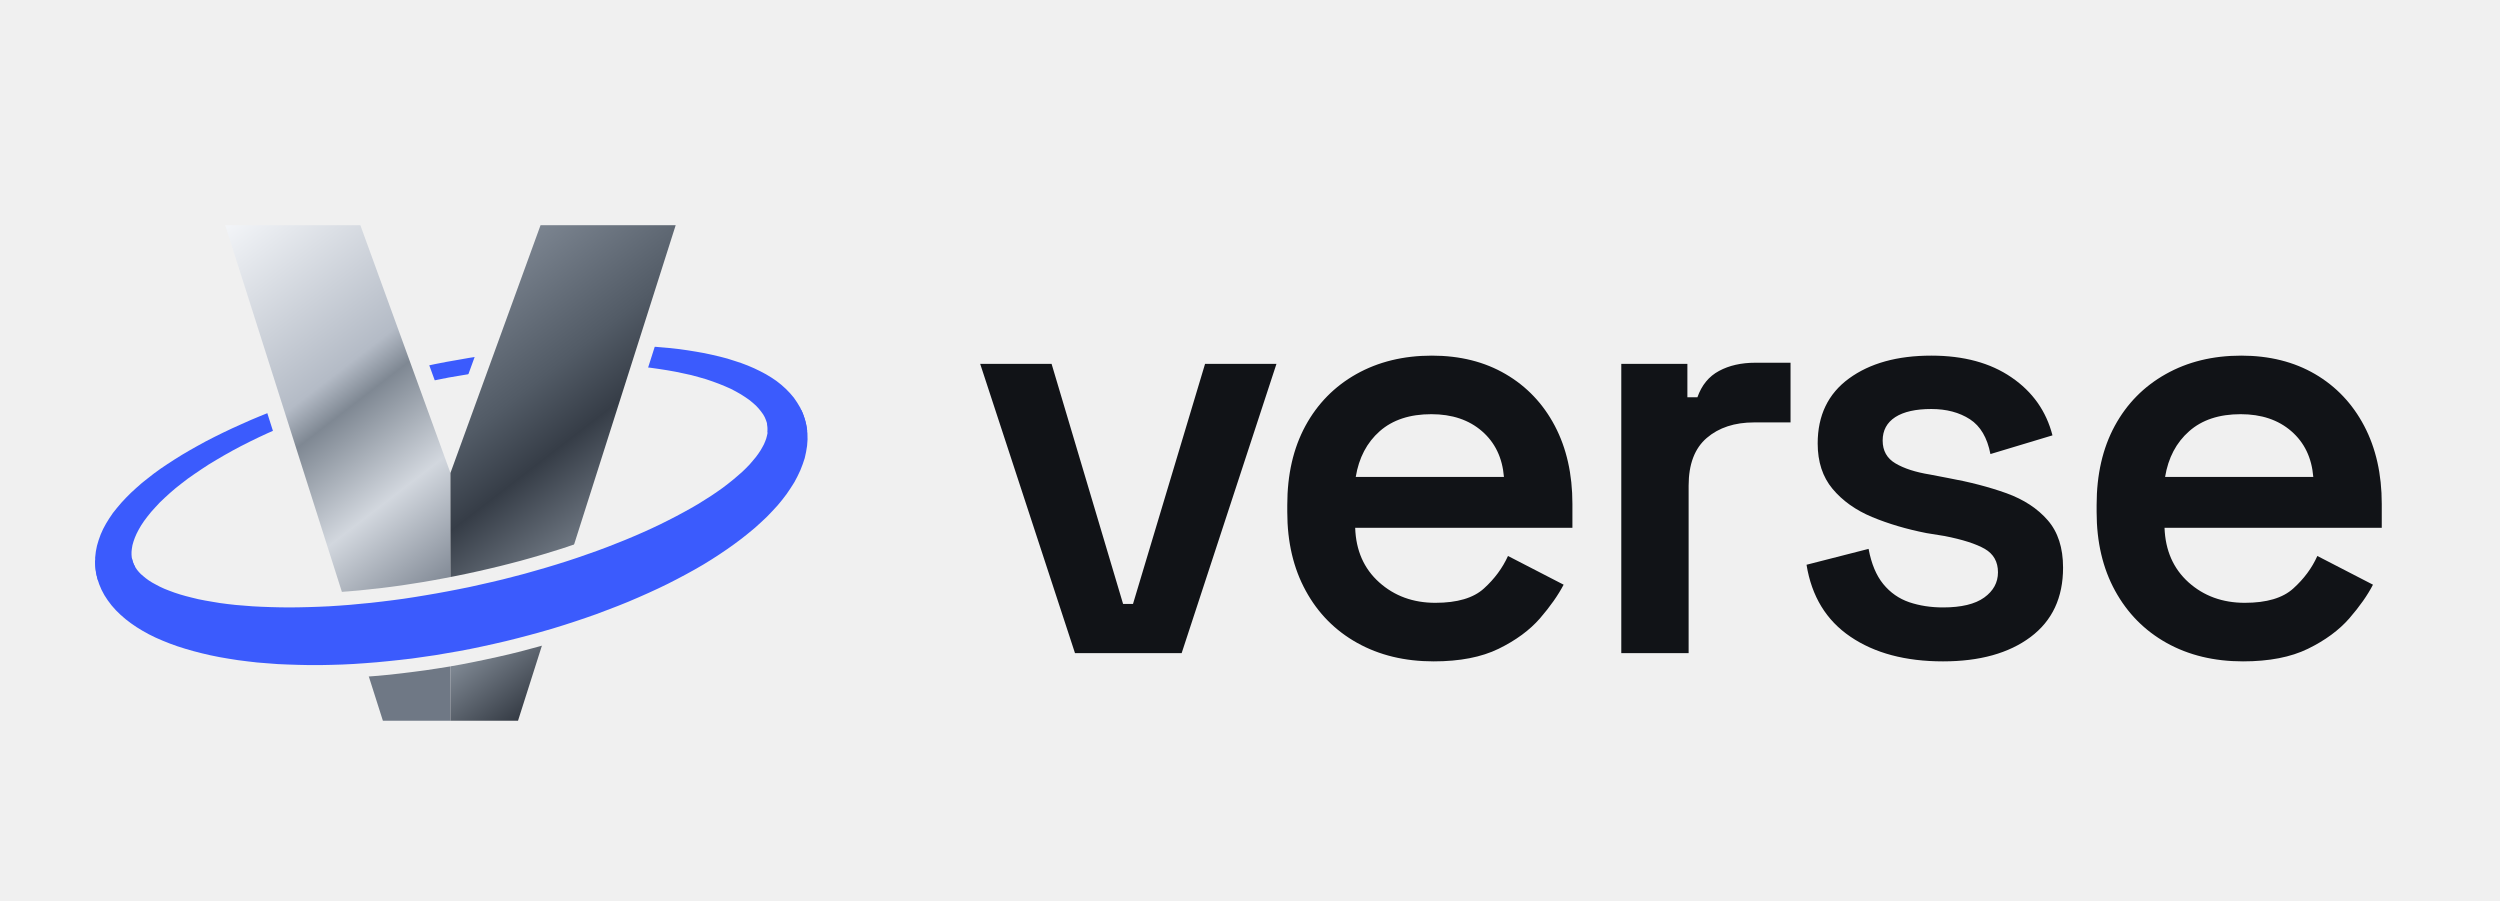
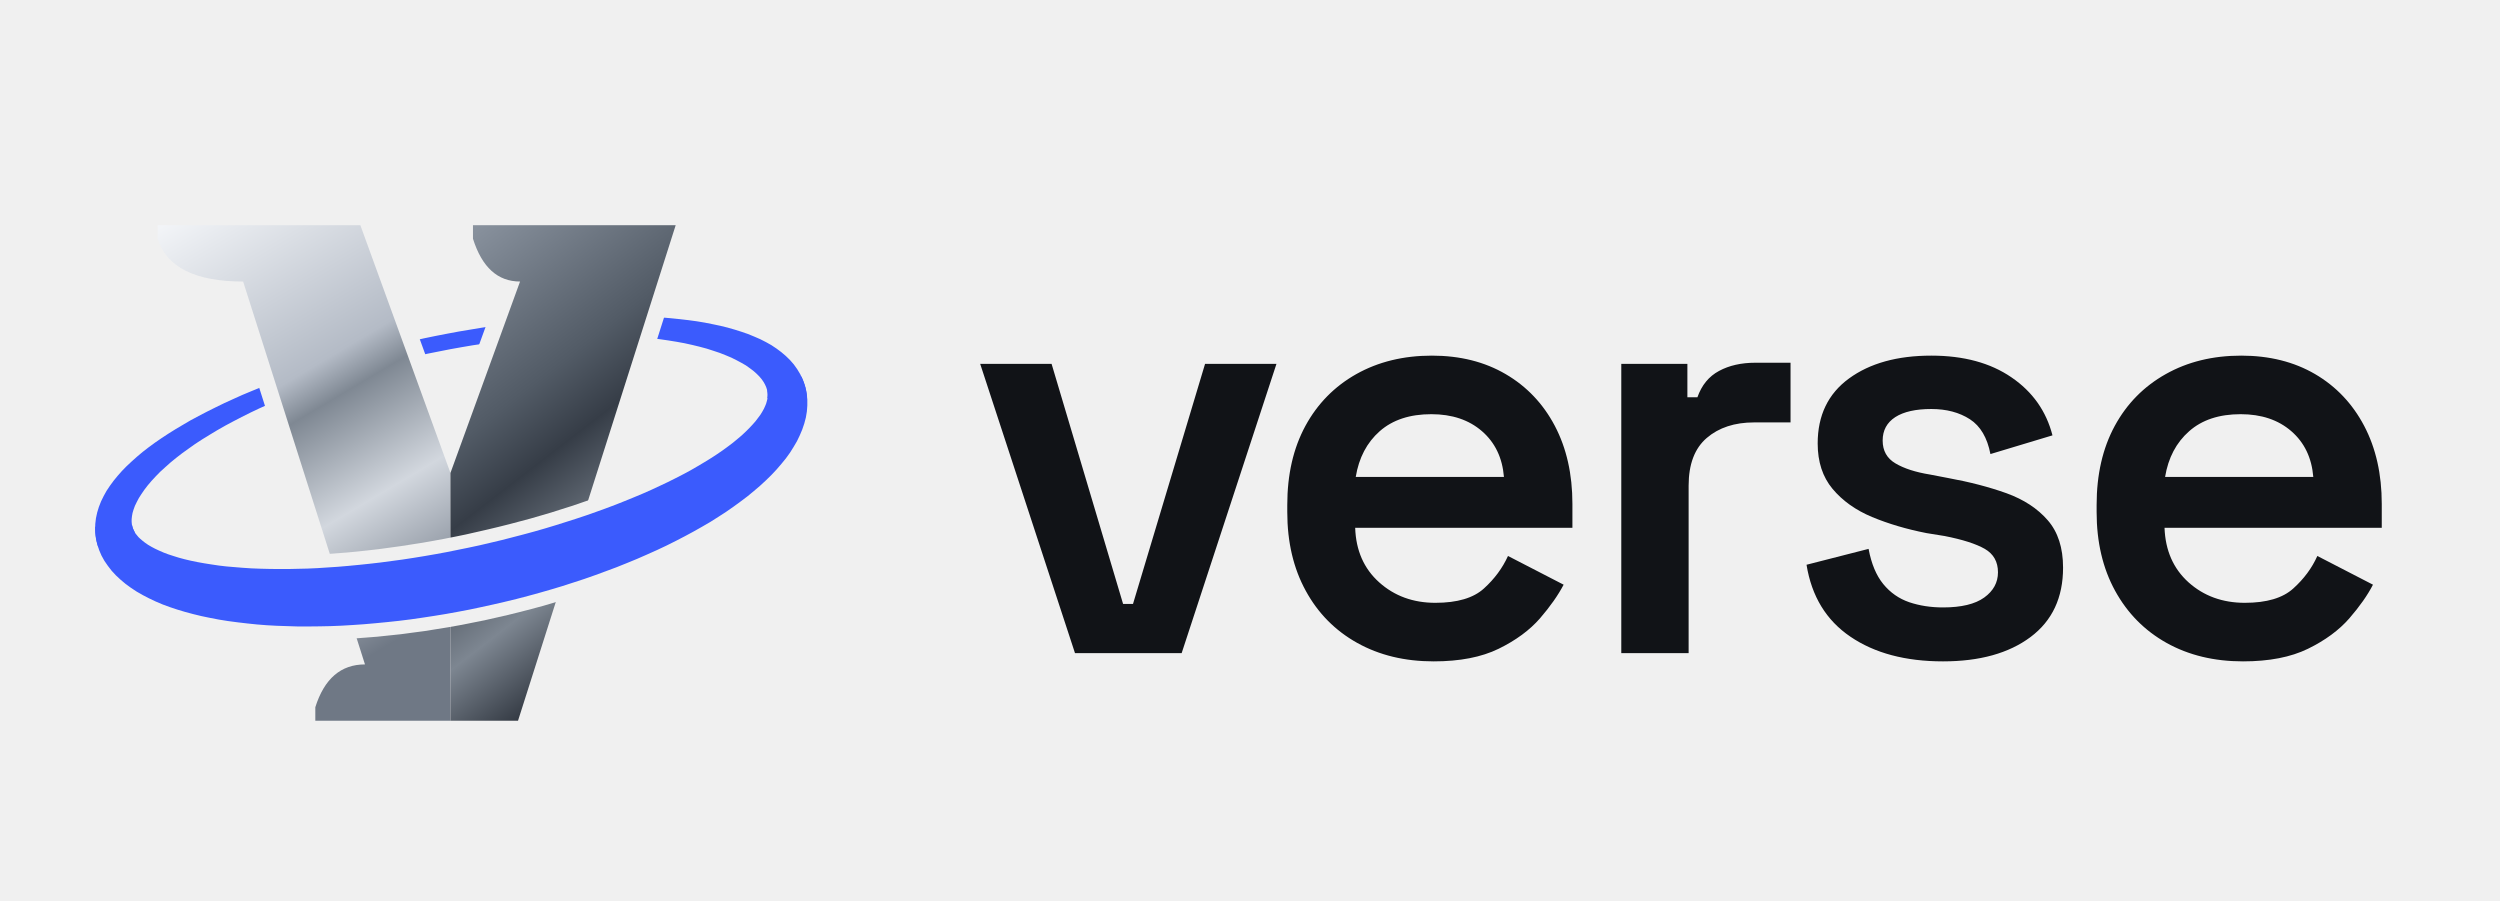
<svg xmlns="http://www.w3.org/2000/svg" width="888" height="320" viewBox="0 0 222 80">
  <defs>
    <linearGradient id="ll-l" x1="0" y1="0" x2="0.35" y2="1">
      <stop offset="0" stop-color="#F3F5F8" />
      <stop offset="0.42" stop-color="#B4BBC6" />
      <stop offset="0.5" stop-color="#7F8893" />
      <stop offset="0.72" stop-color="#D2D7DE" />
      <stop offset="1" stop-color="#6F7885" />
    </linearGradient>
    <linearGradient id="ll-r" x1="0" y1="0" x2="0.35" y2="1">
      <stop offset="0" stop-color="#8E97A3" />
      <stop offset="0.4" stop-color="#525B66" />
      <stop offset="0.55" stop-color="#363D47" />
      <stop offset="0.8" stop-color="#7D8691" />
      <stop offset="1" stop-color="#2E343D" />
    </linearGradient>
    <mask id="ll-mv">
      <rect width="64" height="64" fill="#fff" />
-       <path d="M 59.00 30.06 L 59.00 30.18 L 58.99 30.29 L 58.97 30.39 L 58.95 30.50 L 58.91 30.61 L 58.86 30.74 L 58.79 30.89 L 58.70 31.06 L 58.60 31.25 L 58.46 31.46 L 58.30 31.69 L 58.11 31.93 L 57.89 32.20 L 57.64 32.48 L 57.35 32.77 L 57.04 33.07 L 56.68 33.39 L 56.30 33.71 L 55.88 34.04 L 55.44 34.37 L 54.96 34.71 L 54.45 35.06 L 53.91 35.40 L 53.34 35.75 L 52.74 36.10 L 52.11 36.45 L 51.46 36.80 L 50.79 37.14 L 50.08 37.49 L 49.36 37.83 L 48.61 38.17 L 47.84 38.51 L 47.05 38.84 L 46.24 39.16 L 45.41 39.48 L 44.57 39.80 L 43.71 40.10 L 42.83 40.40 L 41.94 40.70 L 41.04 40.98 L 40.12 41.26 L 39.19 41.53 L 38.26 41.79 L 37.31 42.04 L 36.36 42.28 L 35.40 42.51 L 34.44 42.73 L 33.48 42.94 L 32.51 43.14 L 31.54 43.33 L 30.57 43.51 L 29.60 43.68 L 28.64 43.83 L 27.68 43.98 L 26.72 44.11 L 25.77 44.23 L 24.83 44.33 L 23.90 44.43 L 22.97 44.51 L 22.06 44.58 L 21.16 44.64 L 20.27 44.68 L 19.40 44.71 L 18.55 44.73 L 17.71 44.74 L 16.89 44.73 L 16.08 44.72 L 15.30 44.69 L 14.54 44.65 L 13.81 44.59 L 13.10 44.53 L 12.41 44.45 L 11.75 44.36 L 11.11 44.27 L 10.51 44.16 L 9.93 44.05 L 9.38 43.92 L 8.87 43.79 L 8.39 43.65 L 7.94 43.51 L 7.52 43.36 L 7.14 43.21 L 6.80 43.06 L 6.49 42.91 L 6.22 42.76 L 5.98 42.61 L 5.77 42.48 L 5.60 42.35 L 5.45 42.23 L 5.33 42.12 L 5.23 42.02 L 5.15 41.93 L 5.08 41.85 L 5.02 41.76 L 4.96 41.67 L 4.92 41.56 L -0.75 41.81 L -0.73 42.45 L -0.64 43.09 L -0.50 43.73 L -0.29 44.34 L -0.03 44.94 L 0.28 45.51 L 0.63 46.06 L 1.03 46.57 L 1.47 47.06 L 1.94 47.52 L 2.44 47.95 L 2.97 48.35 L 3.53 48.73 L 4.12 49.08 L 4.73 49.42 L 5.36 49.73 L 6.02 50.02 L 6.71 50.29 L 7.42 50.54 L 8.15 50.77 L 8.90 50.99 L 9.68 51.19 L 10.47 51.37 L 11.29 51.53 L 12.13 51.68 L 12.99 51.81 L 13.86 51.93 L 14.76 52.02 L 15.67 52.10 L 16.60 52.17 L 17.55 52.21 L 18.51 52.24 L 19.48 52.26 L 20.47 52.26 L 21.47 52.24 L 22.48 52.20 L 23.50 52.15 L 24.53 52.09 L 25.57 52.01 L 26.62 51.91 L 27.67 51.79 L 28.72 51.66 L 29.78 51.52 L 30.84 51.36 L 31.91 51.19 L 32.97 51.00 L 34.04 50.79 L 35.10 50.57 L 36.16 50.34 L 37.21 50.10 L 38.26 49.84 L 39.30 49.56 L 40.34 49.28 L 41.37 48.98 L 42.38 48.67 L 43.39 48.34 L 44.38 48.01 L 45.37 47.66 L 46.33 47.30 L 47.29 46.93 L 48.23 46.55 L 49.15 46.16 L 50.05 45.76 L 50.93 45.35 L 51.80 44.93 L 52.64 44.51 L 53.47 44.07 L 54.27 43.62 L 55.05 43.17 L 55.80 42.71 L 56.53 42.24 L 57.24 41.77 L 57.92 41.29 L 58.57 40.80 L 59.20 40.30 L 59.80 39.80 L 60.37 39.28 L 60.92 38.77 L 61.43 38.24 L 61.92 37.71 L 62.37 37.16 L 62.79 36.61 L 63.18 36.05 L 63.54 35.48 L 63.86 34.89 L 64.15 34.30 L 64.39 33.69 L 64.59 33.06 L 64.75 32.43 L 64.85 31.79 L 64.90 31.14 L 64.90 30.49 L 64.83 29.84 L 64.71 29.20 L 64.52 28.58 L 64.29 27.99 Z" fill="#000" />
+       <path d="M 59.01 27.11 L 59.01 27.20 L 58.99 27.28 L 58.97 27.35 L 58.94 27.43 L 58.90 27.52 L 58.85 27.63 L 58.79 27.75 L 58.70 27.90 L 58.60 28.07 L 58.47 28.26 L 58.31 28.47 L 58.12 28.70 L 57.90 28.95 L 57.65 29.22 L 57.36 29.50 L 57.04 29.79 L 56.68 30.09 L 56.30 30.41 L 55.88 30.72 L 55.43 31.05 L 54.94 31.38 L 54.43 31.71 L 53.88 32.05 L 53.31 32.39 L 52.71 32.73 L 52.08 33.07 L 51.43 33.41 L 50.75 33.74 L 50.04 34.08 L 49.31 34.41 L 48.56 34.74 L 47.79 35.07 L 46.99 35.40 L 46.18 35.71 L 45.35 36.03 L 44.50 36.34 L 43.63 36.64 L 42.75 36.94 L 41.86 37.22 L 40.95 37.51 L 40.03 37.78 L 39.10 38.05 L 38.16 38.30 L 37.22 38.55 L 36.26 38.79 L 35.30 39.02 L 34.34 39.24 L 33.37 39.46 L 32.40 39.66 L 31.43 39.85 L 30.46 40.03 L 29.49 40.20 L 28.53 40.35 L 27.56 40.50 L 26.61 40.63 L 25.66 40.76 L 24.71 40.87 L 23.78 40.97 L 22.85 41.06 L 21.94 41.13 L 21.04 41.20 L 20.15 41.25 L 19.28 41.29 L 18.42 41.31 L 17.58 41.33 L 16.76 41.33 L 15.96 41.32 L 15.18 41.30 L 14.42 41.27 L 13.68 41.23 L 12.97 41.17 L 12.28 41.11 L 11.62 41.03 L 10.99 40.95 L 10.38 40.85 L 9.81 40.75 L 9.26 40.63 L 8.75 40.51 L 8.27 40.39 L 7.82 40.25 L 7.41 40.12 L 7.03 39.98 L 6.69 39.84 L 6.39 39.70 L 6.12 39.56 L 5.89 39.43 L 5.69 39.31 L 5.53 39.20 L 5.40 39.10 L 5.29 39.01 L 5.20 38.94 L 5.13 38.87 L 5.07 38.81 L 5.01 38.75 L 4.97 38.69 L 4.93 38.61 L -0.75 38.82 L -0.73 39.46 L -0.64 40.09 L -0.50 40.72 L -0.29 41.33 L -0.03 41.92 L 0.29 42.49 L 0.65 43.02 L 1.05 43.52 L 1.49 43.99 L 1.97 44.43 L 2.47 44.84 L 3.00 45.22 L 3.56 45.58 L 4.14 45.92 L 4.75 46.23 L 5.38 46.53 L 6.04 46.80 L 6.72 47.05 L 7.42 47.29 L 8.15 47.51 L 8.90 47.71 L 9.67 47.89 L 10.46 48.06 L 11.27 48.21 L 12.11 48.34 L 12.96 48.46 L 13.83 48.56 L 14.72 48.65 L 15.63 48.71 L 16.56 48.77 L 17.50 48.80 L 18.45 48.83 L 19.42 48.83 L 20.41 48.82 L 21.40 48.80 L 22.41 48.75 L 23.43 48.70 L 24.46 48.62 L 25.49 48.54 L 26.53 48.43 L 27.58 48.32 L 28.63 48.18 L 29.69 48.04 L 30.75 47.87 L 31.81 47.70 L 32.87 47.51 L 33.93 47.30 L 34.99 47.09 L 36.05 46.85 L 37.10 46.61 L 38.15 46.35 L 39.19 46.08 L 40.23 45.80 L 41.25 45.50 L 42.27 45.19 L 43.27 44.88 L 44.27 44.55 L 45.25 44.21 L 46.21 43.85 L 47.17 43.49 L 48.10 43.12 L 49.02 42.74 L 49.93 42.35 L 50.81 41.95 L 51.68 41.54 L 52.52 41.12 L 53.34 40.70 L 54.15 40.27 L 54.93 39.83 L 55.68 39.38 L 56.41 38.92 L 57.12 38.46 L 57.80 38.00 L 58.46 37.52 L 59.09 37.04 L 59.69 36.55 L 60.26 36.06 L 60.81 35.56 L 61.33 35.05 L 61.82 34.53 L 62.28 34.01 L 62.70 33.47 L 63.10 32.93 L 63.46 32.37 L 63.79 31.80 L 64.08 31.22 L 64.34 30.63 L 64.55 30.02 L 64.71 29.40 L 64.83 28.77 L 64.89 28.13 L 64.89 27.48 L 64.83 26.84 L 64.71 26.20 L 64.52 25.59 L 64.28 25.00 Z" fill="#000" />
    </mask>
    <mask id="ll-mb">
      <rect width="64" height="64" fill="#fff" />
-       <path d="M 12 12 L 24 12 L 32 34 L 40 12 L 52 12 L 38 56 L 26 56 Z" fill="none" stroke="#000" stroke-width="3" />
+       <path d="M 6 12 L 24 12 L 32 34 L 38.18 17 Q 35.2 17 34 13.2 L 34 12 L 52 12 L 38 56 L 20 56 L 20 54.8 Q 21.2 51 24.41 51 L 13.59 17 Q 7.2 17 6 13.2 Z" fill="none" stroke="#000" stroke-width="3" />
    </mask>
  </defs>
  <g transform="translate(8 8)">
-     <path d="M 4.00 42.33 L 3.89 42.14 L 3.81 41.94 L 3.75 41.73 L 3.70 41.50 L 3.68 41.26 L 3.68 41.00 L 3.71 40.72 L 3.76 40.42 L 3.85 40.10 L 3.97 39.76 L 4.12 39.41 L 4.31 39.04 L 4.53 38.66 L 4.79 38.27 L 5.09 37.87 L 5.42 37.46 L 5.79 37.05 L 6.18 36.63 L 6.62 36.21 L 7.08 35.79 L 7.58 35.36 L 8.11 34.94 L 8.67 34.51 L 9.27 34.09 L 9.89 33.67 L 10.53 33.25 L 11.21 32.84 L 11.91 32.43 L 12.64 32.02 L 13.39 31.62 L 14.16 31.23 L 14.96 30.84 L 15.78 30.46 L 16.62 30.09 L 17.47 29.72 L 18.35 29.37 L 19.24 29.02 L 20.15 28.68 L 21.08 28.36 L 22.01 28.04 L 22.96 27.73 L 23.92 27.44 L 24.89 27.16 L 25.87 26.88 L 26.86 26.63 L 27.86 26.38 L 28.85 26.15 L 29.86 25.93 L 30.86 25.72 L 31.87 25.52 L 32.88 25.35 L 33.89 25.18 L 34.89 25.03 L 35.90 24.89 L 36.89 24.77 L 37.89 24.67 L 38.87 24.57 L 39.85 24.50 L 40.82 24.44 L 41.77 24.39 L 42.72 24.36 L 43.65 24.34 L 44.57 24.34 L 45.47 24.36 L 46.35 24.39 L 47.22 24.43 L 48.07 24.49 L 48.90 24.56 L 49.71 24.65 L 50.49 24.76 L 51.26 24.88 L 51.99 25.01 L 52.70 25.16 L 53.39 25.31 L 54.05 25.49 L 54.68 25.67 L 55.27 25.87 L 55.84 26.08 L 56.38 26.30 L 56.88 26.52 L 57.34 26.76 L 57.78 27.01 L 58.17 27.26 L 58.53 27.51 L 58.85 27.77 L 59.14 28.03 L 59.38 28.29 L 59.59 28.55 L 59.77 28.80 L 59.91 29.05 L 60.01 29.29 L 60.09 29.52 L 60.14 29.74 L 60.17 29.96 L 60.17 30.18 L 60.16 30.39 L 63.68 30.24 L 63.59 29.70 L 63.46 29.19 L 63.28 28.68 L 63.06 28.20 L 62.79 27.75 L 62.49 27.31 L 62.15 26.91 L 61.78 26.53 L 61.38 26.17 L 60.95 25.83 L 60.49 25.52 L 60.01 25.23 L 59.50 24.96 L 58.96 24.70 L 58.40 24.46 L 57.82 24.24 L 57.21 24.04 L 56.58 23.84 L 55.93 23.67 L 55.25 23.51 L 54.55 23.36 L 53.82 23.23 L 53.08 23.11 L 52.31 23.00 L 51.52 22.91 L 50.71 22.84 L 49.88 22.77 L 49.04 22.73 L 48.17 22.69 L 47.29 22.67 L 46.39 22.66 L 45.48 22.67 L 44.55 22.69 L 43.61 22.72 L 42.65 22.77 L 41.69 22.83 L 40.71 22.90 L 39.72 22.99 L 38.73 23.09 L 37.73 23.20 L 36.72 23.33 L 35.70 23.47 L 34.68 23.62 L 33.66 23.78 L 32.64 23.96 L 31.61 24.14 L 30.59 24.34 L 29.57 24.56 L 28.55 24.78 L 27.53 25.01 L 26.52 25.26 L 25.51 25.51 L 24.51 25.78 L 23.52 26.06 L 22.54 26.34 L 21.56 26.64 L 20.60 26.94 L 19.65 27.25 L 18.72 27.58 L 17.79 27.91 L 16.89 28.24 L 15.99 28.59 L 15.12 28.94 L 14.26 29.30 L 13.43 29.67 L 12.61 30.04 L 11.81 30.42 L 11.04 30.80 L 10.28 31.19 L 9.55 31.59 L 8.84 31.99 L 8.16 32.39 L 7.50 32.80 L 6.87 33.21 L 6.26 33.62 L 5.68 34.04 L 5.13 34.47 L 4.60 34.89 L 4.10 35.33 L 3.63 35.76 L 3.19 36.20 L 2.77 36.65 L 2.39 37.10 L 2.03 37.55 L 1.71 38.02 L 1.42 38.49 L 1.16 38.97 L 0.94 39.46 L 0.76 39.96 L 0.61 40.47 L 0.51 40.98 L 0.45 41.51 L 0.45 42.04 L 0.49 42.57 L 0.58 43.10 L 0.72 43.62 Z" fill="#3B5BFD" mask="url(#ll-mb)" />
+     <path d="M 3.98 39.29 L 3.89 39.12 L 3.81 38.95 L 3.75 38.76 L 3.71 38.56 L 3.69 38.34 L 3.69 38.10 L 3.72 37.83 L 3.77 37.55 L 3.86 37.25 L 3.98 36.92 L 4.14 36.59 L 4.33 36.23 L 4.56 35.87 L 4.82 35.49 L 5.12 35.10 L 5.45 34.71 L 5.82 34.31 L 6.22 33.90 L 6.66 33.50 L 7.13 33.08 L 7.63 32.67 L 8.16 32.26 L 8.73 31.85 L 9.32 31.43 L 9.95 31.02 L 10.60 30.62 L 11.28 30.21 L 11.98 29.81 L 12.71 29.42 L 13.46 29.03 L 14.24 28.64 L 15.04 28.26 L 15.86 27.89 L 16.70 27.52 L 17.56 27.17 L 18.44 26.82 L 19.33 26.48 L 20.25 26.15 L 21.17 25.82 L 22.11 25.51 L 23.06 25.21 L 24.02 24.92 L 24.99 24.64 L 25.98 24.37 L 26.96 24.11 L 27.96 23.87 L 28.96 23.63 L 29.96 23.41 L 30.97 23.21 L 31.98 23.01 L 32.99 22.83 L 33.99 22.66 L 35.00 22.51 L 36.00 22.37 L 37.00 22.25 L 37.99 22.14 L 38.97 22.04 L 39.95 21.96 L 40.92 21.89 L 41.87 21.84 L 42.82 21.80 L 43.75 21.78 L 44.66 21.77 L 45.57 21.77 L 46.45 21.80 L 47.32 21.83 L 48.16 21.88 L 48.99 21.95 L 49.80 22.03 L 50.58 22.12 L 51.34 22.23 L 52.08 22.35 L 52.79 22.48 L 53.47 22.63 L 54.13 22.79 L 54.76 22.96 L 55.35 23.15 L 55.92 23.34 L 56.45 23.55 L 56.95 23.76 L 57.41 23.99 L 57.84 24.22 L 58.24 24.45 L 58.59 24.70 L 58.91 24.94 L 59.19 25.19 L 59.43 25.43 L 59.64 25.68 L 59.80 25.91 L 59.93 26.14 L 60.03 26.36 L 60.10 26.57 L 60.15 26.77 L 60.17 26.97 L 60.17 27.16 L 60.15 27.35 L 63.67 27.22 L 63.59 26.70 L 63.46 26.19 L 63.28 25.70 L 63.06 25.23 L 62.79 24.78 L 62.49 24.36 L 62.15 23.97 L 61.78 23.61 L 61.38 23.27 L 60.95 22.95 L 60.50 22.65 L 60.02 22.38 L 59.51 22.12 L 58.98 21.89 L 58.42 21.66 L 57.84 21.46 L 57.24 21.27 L 56.61 21.09 L 55.96 20.93 L 55.29 20.79 L 54.59 20.65 L 53.87 20.53 L 53.13 20.43 L 52.36 20.34 L 51.58 20.26 L 50.77 20.19 L 49.95 20.14 L 49.11 20.11 L 48.24 20.08 L 47.37 20.07 L 46.47 20.07 L 45.56 20.09 L 44.63 20.11 L 43.69 20.16 L 42.74 20.21 L 41.78 20.28 L 40.80 20.36 L 39.82 20.45 L 38.82 20.55 L 37.82 20.67 L 36.82 20.80 L 35.80 20.94 L 34.78 21.10 L 33.76 21.27 L 32.74 21.44 L 31.72 21.63 L 30.69 21.83 L 29.67 22.04 L 28.65 22.27 L 27.63 22.50 L 26.62 22.74 L 25.62 23.00 L 24.62 23.26 L 23.62 23.53 L 22.64 23.82 L 21.67 24.11 L 20.70 24.41 L 19.75 24.71 L 18.82 25.03 L 17.89 25.35 L 16.99 25.68 L 16.09 26.02 L 15.22 26.37 L 14.36 26.72 L 13.52 27.07 L 12.70 27.44 L 11.91 27.80 L 11.13 28.18 L 10.37 28.56 L 9.64 28.94 L 8.93 29.32 L 8.25 29.72 L 7.59 30.11 L 6.95 30.51 L 6.34 30.91 L 5.76 31.31 L 5.20 31.72 L 4.67 32.13 L 4.17 32.55 L 3.70 32.97 L 3.25 33.39 L 2.83 33.82 L 2.45 34.25 L 2.09 34.69 L 1.76 35.14 L 1.46 35.59 L 1.20 36.06 L 0.97 36.53 L 0.78 37.02 L 0.63 37.51 L 0.52 38.02 L 0.46 38.53 L 0.45 39.05 L 0.49 39.57 L 0.58 40.09 L 0.72 40.60 Z" fill="#3B5BFD" mask="url(#ll-mb)" />
    <g mask="url(#ll-mv)">
-       <polygon points="12,12 24,12 32,34 32,56 26,56" fill="url(#ll-l)" />
-       <polygon points="40,12 52,12 38,56 32,56 32,34" fill="url(#ll-r)" />
+       <path d="M 6 12 L 24 12 L 32 34 L 32 56 L 20 56 L 20 54.8 Q 21.2 51 24.41 51 L 13.59 17 Q 7.2 17 6 13.2 Z" fill="url(#ll-l)" />
+       <path d="M 34 12 L 52 12 L 38 56 L 32 56 L 32 34 L 38.18 17 Q 35.2 17 34 13.2 Z" fill="url(#ll-r)" />
    </g>
-     <path d="M 60.12 29.62 L 60.16 29.85 L 60.17 30.06 L 60.17 30.28 L 60.15 30.50 L 60.10 30.72 L 60.04 30.95 L 59.95 31.19 L 59.84 31.45 L 59.70 31.71 L 59.54 31.99 L 59.34 32.29 L 59.12 32.59 L 58.86 32.90 L 58.58 33.23 L 58.26 33.56 L 57.91 33.90 L 57.52 34.24 L 57.11 34.59 L 56.66 34.95 L 56.19 35.31 L 55.68 35.67 L 55.15 36.03 L 54.58 36.39 L 53.99 36.76 L 53.37 37.12 L 52.72 37.48 L 52.05 37.84 L 51.35 38.20 L 50.63 38.56 L 49.89 38.91 L 49.12 39.26 L 48.34 39.60 L 47.53 39.94 L 46.70 40.27 L 45.86 40.60 L 45.00 40.92 L 44.12 41.23 L 43.23 41.54 L 42.32 41.84 L 41.40 42.13 L 40.47 42.41 L 39.53 42.68 L 38.58 42.95 L 37.62 43.20 L 36.65 43.45 L 35.68 43.68 L 34.71 43.90 L 33.73 44.12 L 32.74 44.32 L 31.76 44.51 L 30.78 44.69 L 29.79 44.86 L 28.82 45.02 L 27.84 45.17 L 26.87 45.30 L 25.90 45.42 L 24.95 45.53 L 24.00 45.62 L 23.06 45.71 L 22.13 45.78 L 21.21 45.84 L 20.31 45.88 L 19.42 45.91 L 18.54 45.93 L 17.68 45.94 L 16.84 45.93 L 16.02 45.91 L 15.21 45.88 L 14.43 45.84 L 13.67 45.78 L 12.93 45.72 L 12.22 45.64 L 11.53 45.55 L 10.87 45.44 L 10.23 45.33 L 9.62 45.21 L 9.04 45.07 L 8.49 44.93 L 7.97 44.78 L 7.48 44.62 L 7.02 44.45 L 6.59 44.28 L 6.20 44.10 L 5.84 43.91 L 5.51 43.73 L 5.21 43.54 L 4.95 43.35 L 4.72 43.16 L 4.51 42.98 L 4.33 42.79 L 4.18 42.61 L 4.05 42.42 L 3.94 42.23 L 3.85 42.03 L 3.78 41.83 L 3.72 41.61 L 0.44 41.76 L 0.46 42.29 L 0.52 42.82 L 0.64 43.34 L 0.80 43.86 L 1.01 44.36 L 1.27 44.85 L 1.57 45.31 L 1.91 45.76 L 2.29 46.19 L 2.70 46.59 L 3.15 46.98 L 3.62 47.34 L 4.13 47.69 L 4.67 48.02 L 5.23 48.33 L 5.82 48.62 L 6.44 48.89 L 7.09 49.15 L 7.76 49.39 L 8.45 49.61 L 9.18 49.82 L 9.92 50.01 L 10.69 50.19 L 11.48 50.35 L 12.29 50.49 L 13.12 50.62 L 13.98 50.73 L 14.85 50.83 L 15.74 50.90 L 16.65 50.97 L 17.57 51.01 L 18.51 51.04 L 19.47 51.06 L 20.44 51.06 L 21.42 51.04 L 22.41 51.01 L 23.42 50.96 L 24.43 50.89 L 25.45 50.81 L 26.48 50.71 L 27.52 50.60 L 28.56 50.48 L 29.61 50.33 L 30.65 50.18 L 31.70 50.00 L 32.75 49.82 L 33.80 49.62 L 34.85 49.40 L 35.89 49.17 L 36.93 48.93 L 37.97 48.67 L 39.00 48.40 L 40.02 48.12 L 41.03 47.83 L 42.03 47.52 L 43.02 47.20 L 44.00 46.87 L 44.97 46.53 L 45.92 46.17 L 46.86 45.81 L 47.78 45.44 L 48.69 45.05 L 49.57 44.66 L 50.44 44.26 L 51.29 43.85 L 52.11 43.43 L 52.92 43.00 L 53.70 42.57 L 54.46 42.13 L 55.19 41.68 L 55.90 41.22 L 56.58 40.76 L 57.24 40.29 L 57.87 39.82 L 58.47 39.34 L 59.05 38.86 L 59.59 38.37 L 60.11 37.88 L 60.59 37.38 L 61.05 36.88 L 61.47 36.37 L 61.86 35.86 L 62.21 35.34 L 62.54 34.82 L 62.82 34.29 L 63.07 33.76 L 63.28 33.22 L 63.46 32.68 L 63.58 32.13 L 63.67 31.58 L 63.71 31.03 L 63.70 30.49 L 63.64 29.95 L 63.53 29.43 L 63.37 28.92 L 63.17 28.42 Z" fill="#3B5BFD" />
+     <path d="M 60.13 26.67 L 60.16 26.86 L 60.17 27.06 L 60.16 27.25 L 60.14 27.44 L 60.09 27.64 L 60.03 27.85 L 59.94 28.07 L 59.83 28.31 L 59.69 28.56 L 59.53 28.82 L 59.33 29.09 L 59.11 29.38 L 58.85 29.68 L 58.56 29.99 L 58.24 30.31 L 57.89 30.64 L 57.50 30.97 L 57.09 31.31 L 56.64 31.65 L 56.16 32.00 L 55.65 32.35 L 55.11 32.70 L 54.54 33.05 L 53.95 33.40 L 53.33 33.76 L 52.68 34.11 L 52.00 34.46 L 51.30 34.81 L 50.58 35.15 L 49.83 35.50 L 49.06 35.84 L 48.27 36.17 L 47.46 36.50 L 46.63 36.83 L 45.78 37.15 L 44.92 37.46 L 44.04 37.77 L 43.14 38.07 L 42.23 38.36 L 41.31 38.65 L 40.38 38.93 L 39.44 39.20 L 38.48 39.46 L 37.52 39.71 L 36.55 39.96 L 35.58 40.19 L 34.60 40.42 L 33.62 40.63 L 32.64 40.83 L 31.65 41.03 L 30.67 41.21 L 29.69 41.38 L 28.71 41.54 L 27.73 41.69 L 26.76 41.82 L 25.79 41.95 L 24.83 42.06 L 23.88 42.16 L 22.94 42.25 L 22.01 42.33 L 21.10 42.39 L 20.19 42.45 L 19.30 42.49 L 18.43 42.51 L 17.57 42.53 L 16.73 42.53 L 15.91 42.52 L 15.10 42.50 L 14.32 42.47 L 13.56 42.42 L 12.83 42.36 L 12.11 42.30 L 11.43 42.22 L 10.76 42.12 L 10.13 42.02 L 9.52 41.91 L 8.94 41.79 L 8.39 41.66 L 7.87 41.52 L 7.39 41.37 L 6.93 41.22 L 6.51 41.06 L 6.12 40.89 L 5.76 40.72 L 5.44 40.55 L 5.15 40.38 L 4.89 40.20 L 4.67 40.03 L 4.47 39.86 L 4.30 39.70 L 4.16 39.53 L 4.03 39.37 L 3.93 39.20 L 3.85 39.03 L 3.78 38.85 L 3.73 38.65 L 0.45 38.77 L 0.46 39.30 L 0.52 39.82 L 0.64 40.33 L 0.80 40.84 L 1.01 41.33 L 1.27 41.80 L 1.58 42.25 L 1.92 42.69 L 2.30 43.10 L 2.71 43.48 L 3.15 43.85 L 3.63 44.20 L 4.13 44.53 L 4.67 44.84 L 5.23 45.13 L 5.82 45.41 L 6.43 45.67 L 7.08 45.91 L 7.74 46.13 L 8.44 46.34 L 9.15 46.53 L 9.89 46.71 L 10.66 46.87 L 11.44 47.02 L 12.25 47.15 L 13.08 47.26 L 13.93 47.36 L 14.80 47.45 L 15.68 47.52 L 16.59 47.57 L 17.51 47.60 L 18.45 47.63 L 19.40 47.63 L 20.37 47.62 L 21.35 47.60 L 22.34 47.56 L 23.34 47.50 L 24.35 47.43 L 25.37 47.34 L 26.40 47.24 L 27.43 47.13 L 28.47 47.00 L 29.51 46.85 L 30.56 46.69 L 31.60 46.52 L 32.65 46.33 L 33.70 46.13 L 34.74 45.91 L 35.79 45.68 L 36.83 45.44 L 37.86 45.19 L 38.89 44.92 L 39.91 44.64 L 40.92 44.35 L 41.92 44.05 L 42.91 43.73 L 43.89 43.41 L 44.86 43.07 L 45.81 42.72 L 46.75 42.37 L 47.67 42.00 L 48.57 41.63 L 49.46 41.24 L 50.33 40.85 L 51.18 40.45 L 52.00 40.04 L 52.81 39.62 L 53.59 39.20 L 54.35 38.77 L 55.09 38.34 L 55.80 37.89 L 56.48 37.45 L 57.14 36.99 L 57.77 36.53 L 58.38 36.07 L 58.95 35.60 L 59.50 35.13 L 60.02 34.65 L 60.51 34.17 L 60.96 33.69 L 61.39 33.19 L 61.79 32.70 L 62.15 32.20 L 62.47 31.69 L 62.77 31.18 L 63.02 30.66 L 63.24 30.14 L 63.42 29.61 L 63.56 29.08 L 63.65 28.54 L 63.69 28.01 L 63.69 27.47 L 63.63 26.94 L 63.53 26.42 L 63.37 25.92 L 63.17 25.44 Z" fill="#3B5BFD" />
  </g>
  <path d="M104.93 58L95.46 58L87.04 32.31L93.38 32.31L99.73 53.63L100.61 53.63L107.01 32.31L113.35 32.31L104.93 58Z M127.31 58.73L127.31 58.73Q123.46 58.73 120.52 57.09Q117.58 55.45 115.95 52.46Q114.31 49.47 114.31 45.47L114.31 45.47L114.31 44.84Q114.31 40.79 115.92 37.82Q117.53 34.86 120.44 33.22Q123.36 31.58 127.15 31.58L127.15 31.58Q130.90 31.58 133.70 33.22Q136.51 34.86 138.07 37.82Q139.63 40.79 139.63 44.74L139.63 44.74L139.63 46.87L120.34 46.87Q120.44 49.89 122.47 51.71Q124.50 53.53 127.46 53.53L127.46 53.53Q130.38 53.53 131.78 52.25Q133.18 50.98 133.91 49.37L133.91 49.37L138.85 51.92Q138.12 53.32 136.75 54.91Q135.37 56.49 133.08 57.61Q130.79 58.73 127.31 58.73ZM120.39 42.35L120.39 42.35L133.55 42.35Q133.34 39.80 131.60 38.29Q129.86 36.78 127.10 36.78L127.10 36.78Q124.24 36.78 122.52 38.29Q120.81 39.80 120.39 42.35Z M149.95 58L143.97 58L143.97 32.31L149.84 32.31L149.84 35.28L150.73 35.28Q151.30 33.66 152.65 32.94Q154.00 32.21 155.88 32.21L155.88 32.21L159.00 32.21L159.00 37.51L155.77 37.51Q153.17 37.51 151.56 38.89Q149.95 40.27 149.95 43.13L149.95 43.13L149.95 58Z M172.54 58.73L172.54 58.73Q167.54 58.73 164.32 56.54Q161.10 54.36 160.42 50.15L160.42 50.15L165.93 48.74Q166.30 50.72 167.23 51.86Q168.17 53.01 169.55 53.48Q170.92 53.94 172.54 53.94L172.54 53.94Q174.98 53.94 176.20 53.06Q177.42 52.18 177.42 50.82L177.42 50.82Q177.42 49.42 176.25 48.74Q175.08 48.07 172.69 47.60L172.69 47.60L171.08 47.34Q168.43 46.82 166.24 45.91Q164.06 45 162.73 43.41Q161.41 41.83 161.41 39.38L161.41 39.38Q161.41 35.64 164.19 33.61Q166.97 31.58 171.50 31.58L171.50 31.58Q175.81 31.58 178.62 33.51Q181.43 35.43 182.26 38.66L182.26 38.66L176.75 40.32Q176.33 38.14 174.93 37.23Q173.52 36.32 171.50 36.32L171.50 36.32Q169.42 36.32 168.30 37.04Q167.18 37.77 167.18 39.12L167.18 39.12Q167.18 40.48 168.32 41.15Q169.47 41.83 171.39 42.14L171.39 42.14L173.00 42.45Q175.86 42.97 178.18 43.80Q180.49 44.64 181.84 46.20Q183.20 47.76 183.20 50.41L183.20 50.41Q183.20 54.41 180.31 56.57Q177.42 58.73 172.54 58.73Z M199.18 58.73L199.18 58.73Q195.33 58.73 192.39 57.09Q189.46 55.45 187.82 52.46Q186.18 49.47 186.18 45.47L186.18 45.47L186.18 44.84Q186.18 40.79 187.79 37.82Q189.40 34.86 192.32 33.22Q195.23 31.58 199.02 31.58L199.02 31.58Q202.77 31.58 205.58 33.22Q208.38 34.86 209.94 37.82Q211.50 40.79 211.50 44.74L211.50 44.74L211.50 46.87L192.21 46.87Q192.32 49.89 194.34 51.71Q196.37 53.53 199.34 53.53L199.34 53.53Q202.25 53.53 203.65 52.25Q205.06 50.98 205.78 49.37L205.78 49.37L210.72 51.92Q210.00 53.32 208.62 54.91Q207.24 56.49 204.95 57.61Q202.66 58.73 199.18 58.73ZM192.26 42.35L192.26 42.35L205.42 42.35Q205.21 39.80 203.47 38.29Q201.73 36.78 198.97 36.78L198.97 36.78Q196.11 36.78 194.40 38.29Q192.68 39.80 192.26 42.35Z" fill="#111317" />
</svg>
